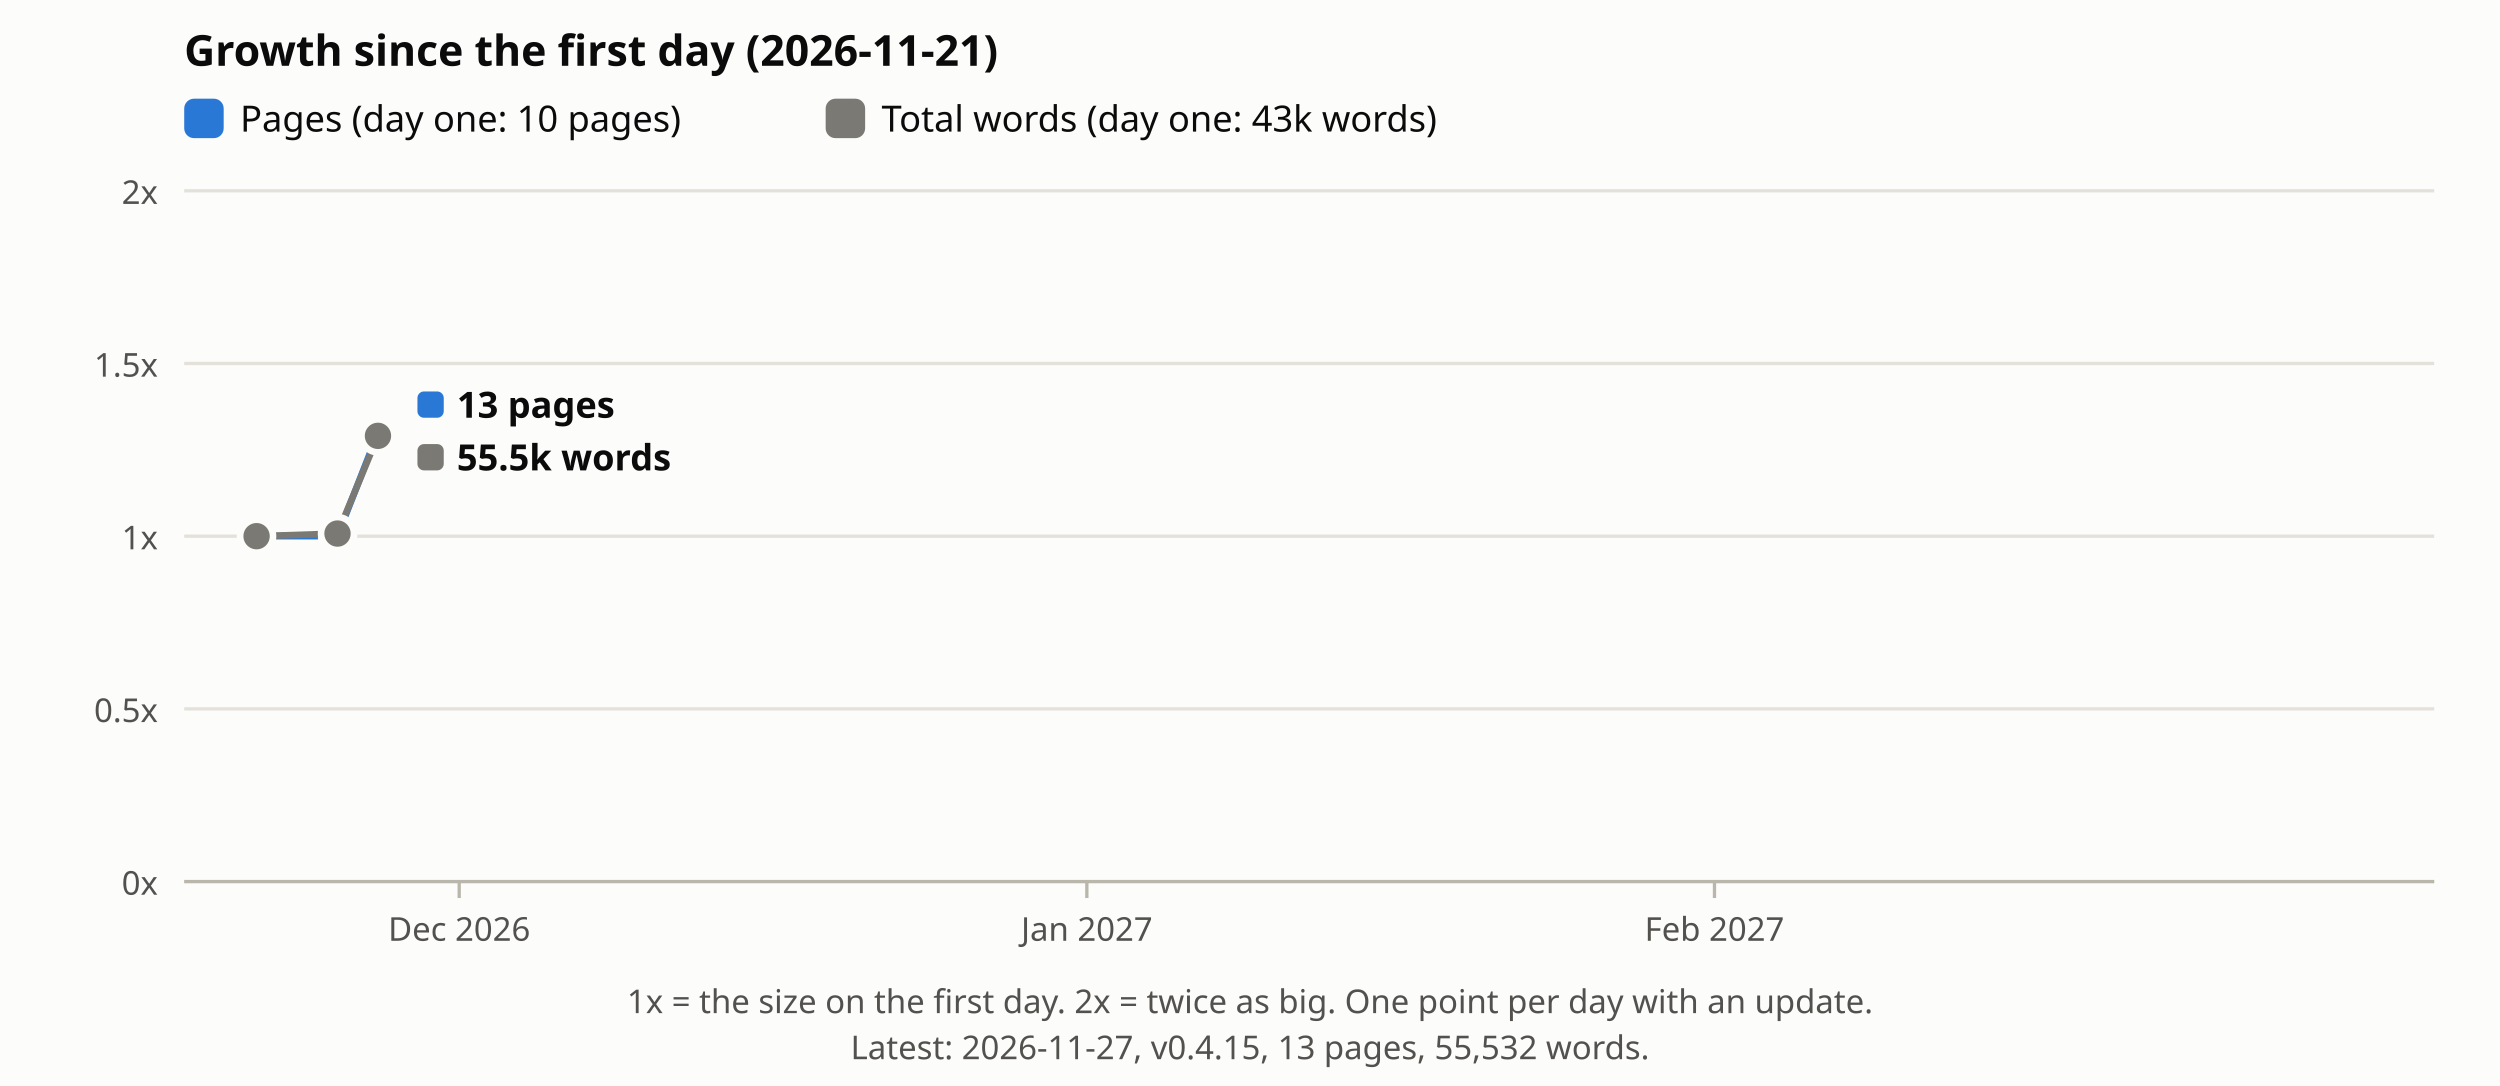
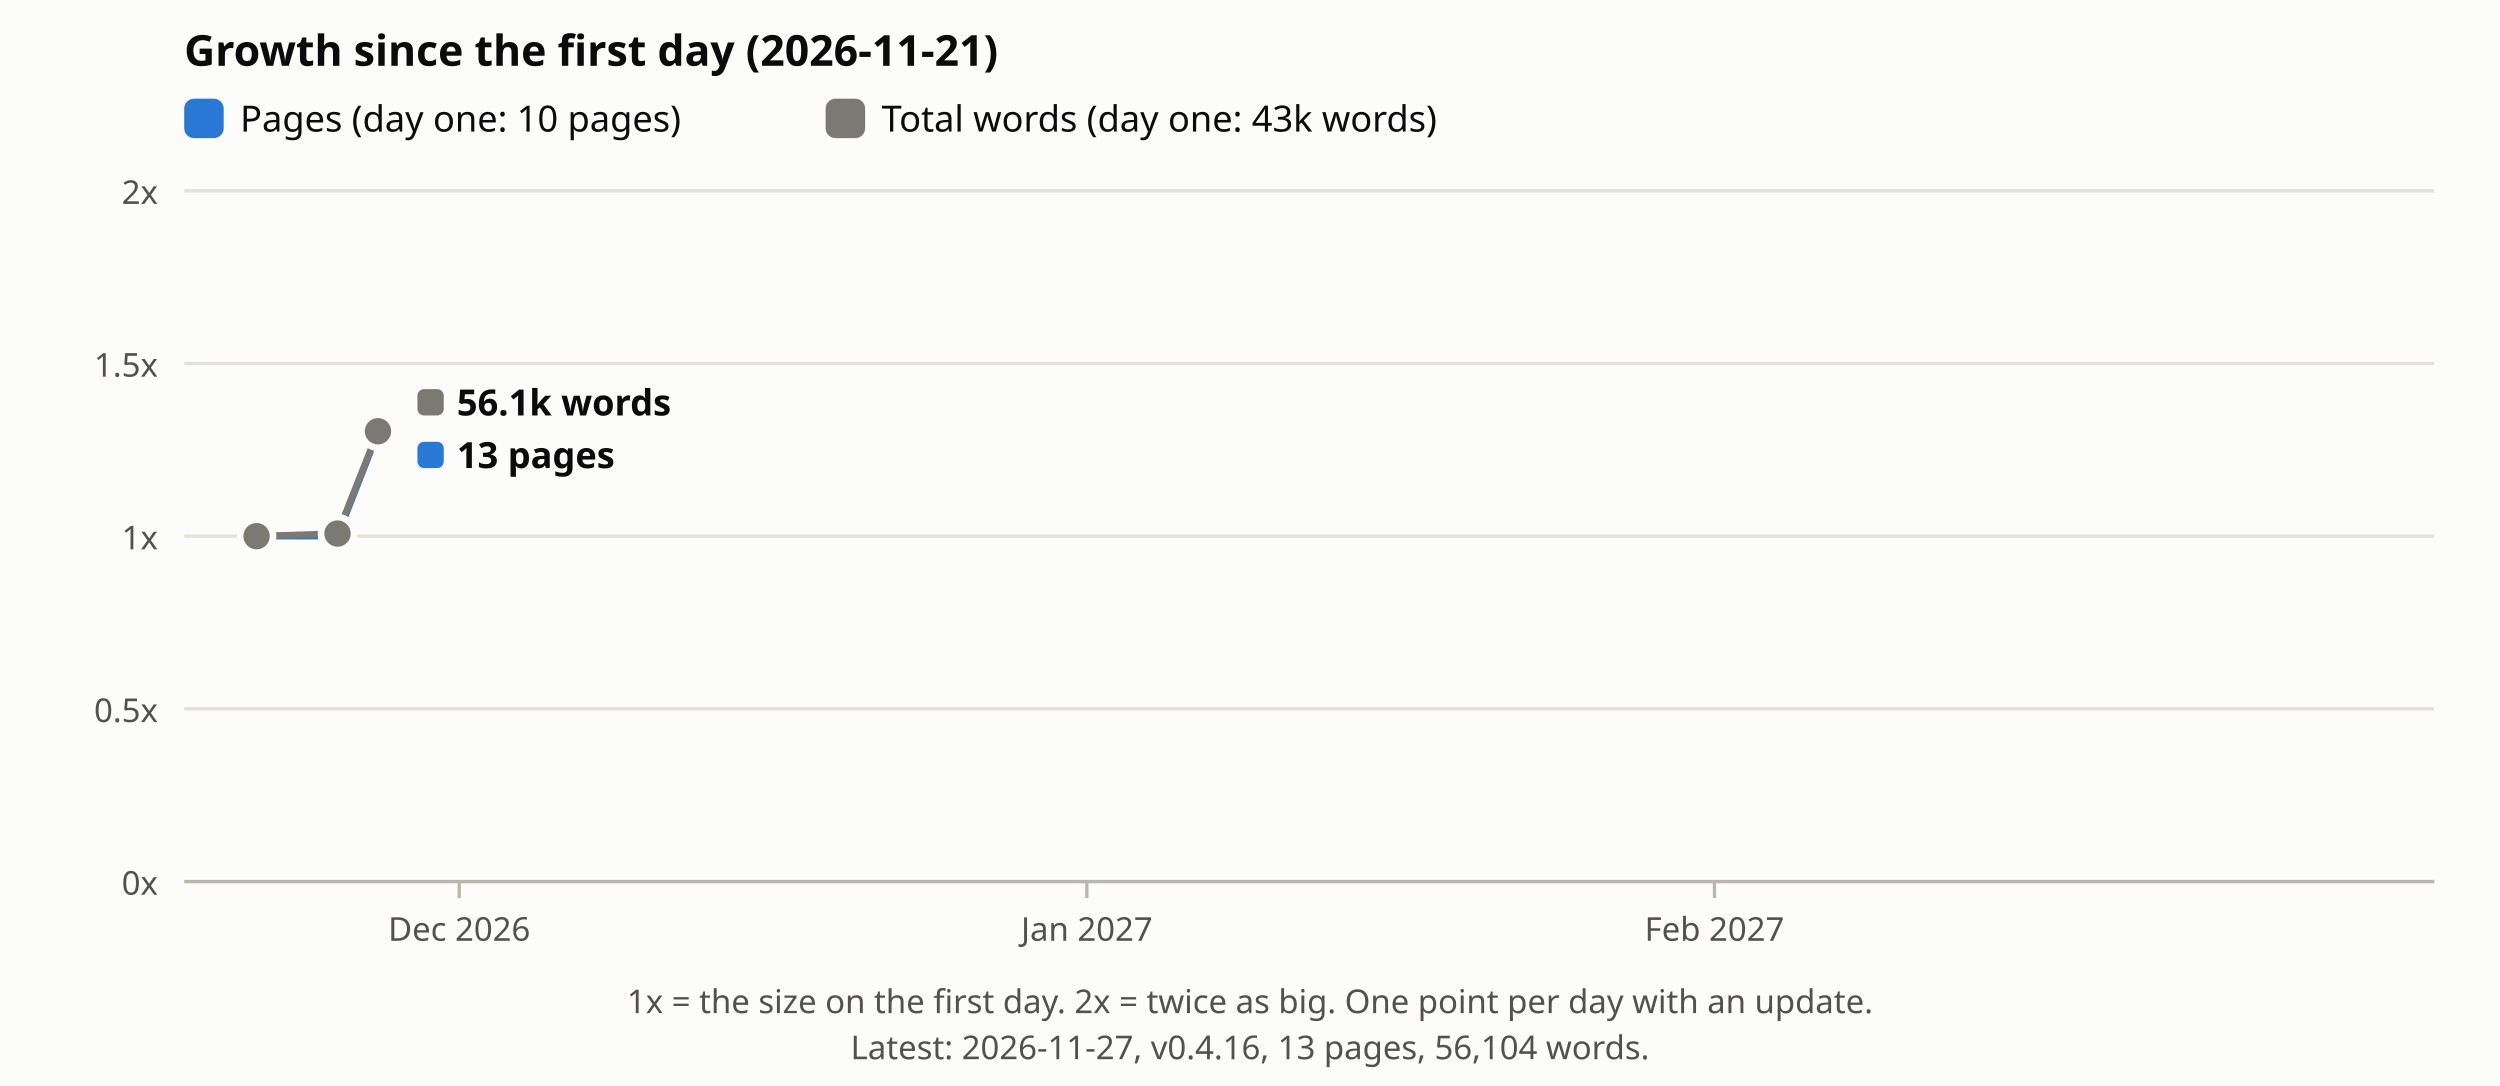
<svg xmlns="http://www.w3.org/2000/svg" viewBox="0 0 760 330" font-family="sans-serif" role="img" aria-label="Growth of pages and total words on the site since the first day">
  <rect width="760" height="330" fill="#fcfcfb" />
  <text x="56" y="20" font-size="13" font-weight="700" fill="#0b0b0b">Growth since the first day (2026-11-21)</text>
  <rect x="56" y="30" width="12" height="12" rx="3" fill="#2a78d6" />
  <text x="73" y="40" font-size="11" fill="#0b0b0b">Pages (day one: 10 pages)</text>
  <rect x="251.0" y="30" width="12" height="12" rx="3" fill="#7a7974" />
  <text x="268.0" y="40" font-size="11" fill="#0b0b0b">Total words (day one: 43k words)</text>
  <line x1="56" x2="740" y1="268.0" y2="268.0" stroke="#e3e1da" />
  <text x="48" y="272.0" font-size="10" fill="#52514e" text-anchor="end">0x</text>
  <line x1="56" x2="740" y1="215.5" y2="215.5" stroke="#e3e1da" />
  <text x="48" y="219.5" font-size="10" fill="#52514e" text-anchor="end">0.5x</text>
  <line x1="56" x2="740" y1="163.0" y2="163.0" stroke="#e3e1da" />
  <text x="48" y="167.0" font-size="10" fill="#52514e" text-anchor="end">1x</text>
  <line x1="56" x2="740" y1="110.5" y2="110.5" stroke="#e3e1da" />
  <text x="48" y="114.5" font-size="10" fill="#52514e" text-anchor="end">1.5x</text>
  <line x1="56" x2="740" y1="58.0" y2="58.0" stroke="#e3e1da" />
  <text x="48" y="62.0" font-size="10" fill="#52514e" text-anchor="end">2x</text>
  <polyline fill="none" stroke="#2a78d6" stroke-width="2" points="78.0,163.0 102.6,163.0 114.9,131.5" />
  <circle cx="78.0" cy="163.0" r="5" fill="#2a78d6" stroke="#fcfcfb" stroke-width="2" />
  <circle cx="102.6" cy="163.0" r="5" fill="#2a78d6" stroke="#fcfcfb" stroke-width="2" />
  <circle cx="114.9" cy="131.5" r="5" fill="#2a78d6" stroke="#fcfcfb" stroke-width="2" />
-   <polyline fill="none" stroke="#7a7974" stroke-width="2" points="78.0,163.0 102.6,162.2 114.9,132.5" />
+   <polyline fill="none" stroke="#7a7974" stroke-width="2" points="78.0,163.0 102.6,162.2 114.9,131.1" />
  <circle cx="78.0" cy="163.0" r="5" fill="#7a7974" stroke="#fcfcfb" stroke-width="2" />
  <circle cx="102.6" cy="162.2" r="5" fill="#7a7974" stroke="#fcfcfb" stroke-width="2" />
-   <circle cx="114.9" cy="132.5" r="5" fill="#7a7974" stroke="#fcfcfb" stroke-width="2" />
-   <rect x="126.9" y="119.0" width="8" height="8" rx="2" fill="#2a78d6" />
-   <text x="138.9" y="127.0" font-size="11" font-weight="700" fill="#0b0b0b">13 pages</text>
-   <rect x="126.9" y="135.0" width="8" height="8" rx="2" fill="#7a7974" />
-   <text x="138.9" y="143.0" font-size="11" font-weight="700" fill="#0b0b0b">55.5k words</text>
+   <circle cx="114.9" cy="131.1" r="5" fill="#7a7974" stroke="#fcfcfb" stroke-width="2" />
+   <rect x="126.9" y="118.3" width="8" height="8" rx="2" fill="#7a7974" />
+   <text x="138.9" y="126.3" font-size="11" font-weight="700" fill="#0b0b0b">56.1k words</text>
+   <rect x="126.9" y="134.3" width="8" height="8" rx="2" fill="#2a78d6" />
+   <text x="138.9" y="142.3" font-size="11" font-weight="700" fill="#0b0b0b">13 pages</text>
  <line x1="56" x2="740" y1="268" y2="268" stroke="#b9b6ab" />
  <line x1="139.6" x2="139.6" y1="268" y2="273" stroke="#b9b6ab" />
  <text x="139.6" y="286" font-size="10" fill="#52514e" text-anchor="middle">Dec 2026</text>
  <line x1="330.4" x2="330.4" y1="268" y2="273" stroke="#b9b6ab" />
  <text x="330.4" y="286" font-size="10" fill="#52514e" text-anchor="middle">Jan 2027</text>
  <line x1="521.2" x2="521.2" y1="268" y2="273" stroke="#b9b6ab" />
  <text x="521.2" y="286" font-size="10" fill="#52514e" text-anchor="middle">Feb 2027</text>
  <text x="380.0" y="308" font-size="10" fill="#52514e" text-anchor="middle">1x = the size on the first day. 2x = twice as big. One point per day with an update.</text>
-   <text x="380.0" y="322" font-size="10" fill="#52514e" text-anchor="middle">Latest: 2026-11-27, v0.4.15, 13 pages, 55,532 words.</text>
+   <text x="380.0" y="322" font-size="10" fill="#52514e" text-anchor="middle">Latest: 2026-11-27, v0.4.16, 13 pages, 56,104 words.</text>
</svg>
